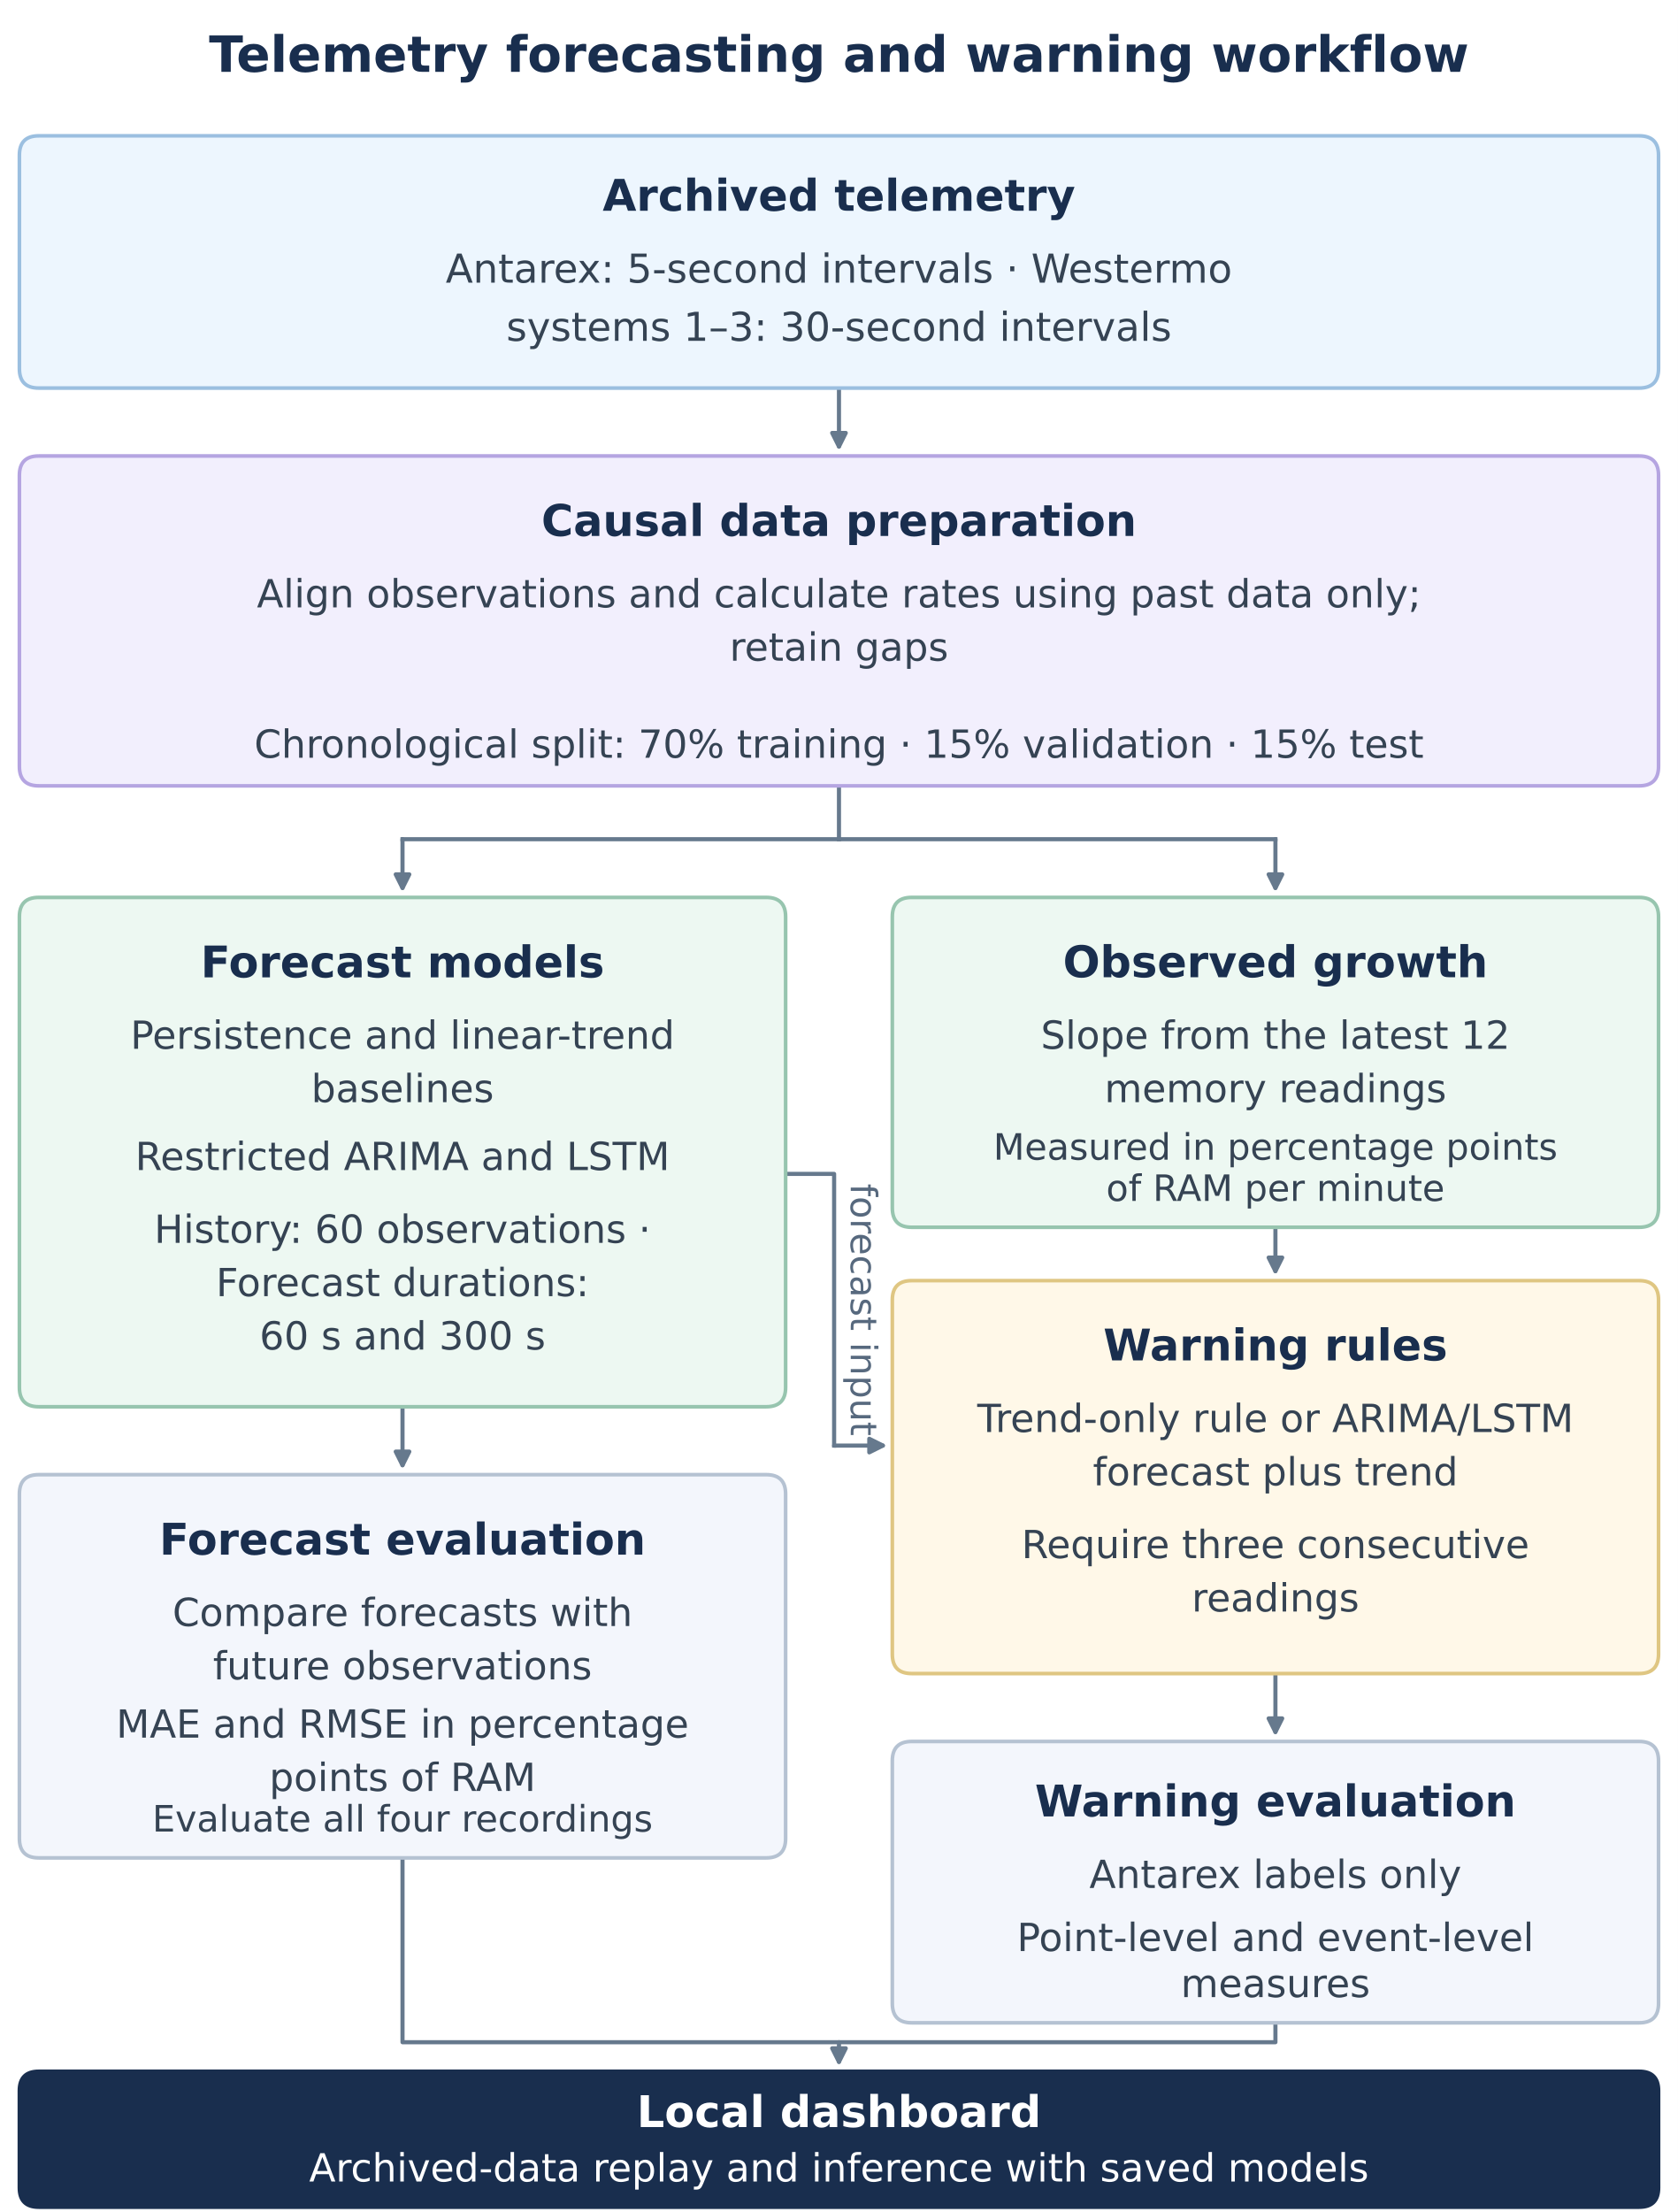
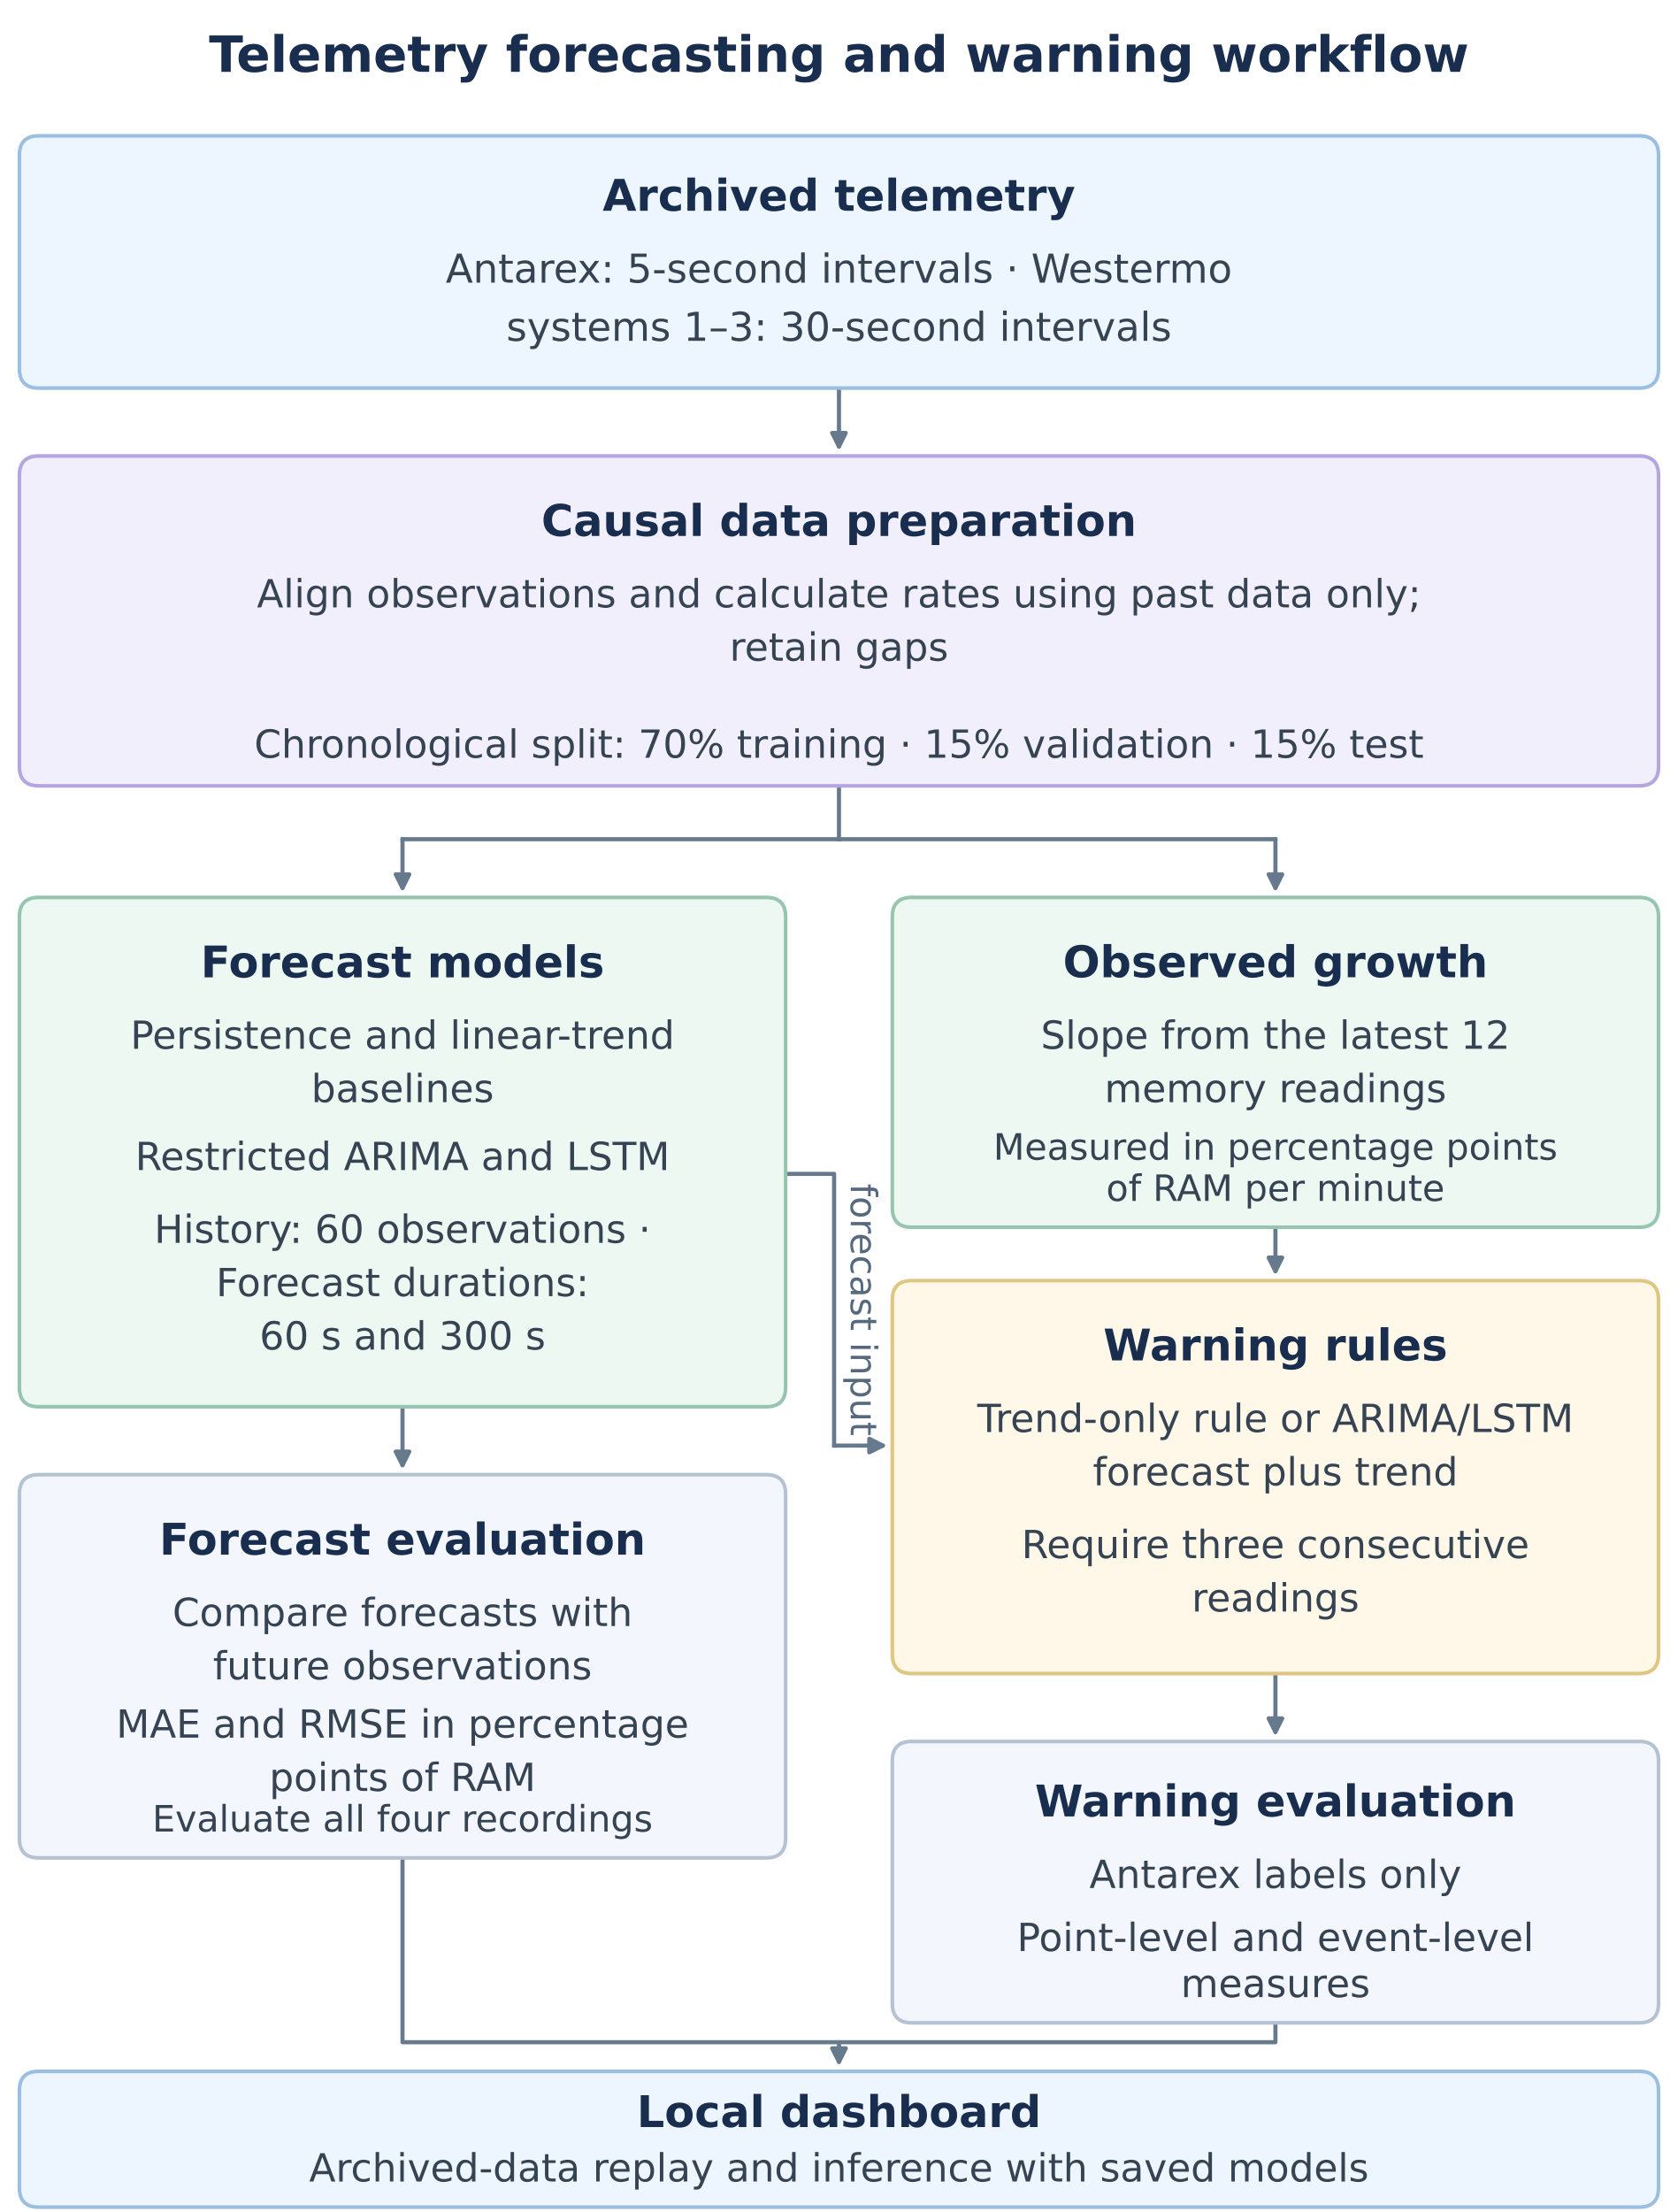
<svg xmlns="http://www.w3.org/2000/svg" width="346pt" height="456pt" viewBox="0 0 346 456" version="1.1">
  <defs>
    <style type="text/css">*{stroke-linejoin: round; stroke-linecap: butt}</style>
  </defs>
  <g id="figure_1">
    <g id="patch_1">
      <path d="M 0 456 L 346 456 L 346 0 L 0 0 z " style="fill: #ffffff" />
    </g>
    <g id="axes_1">
      <g id="patch_2">
-         <path d="M 173 80 Q 173 86.499 173 92.048 " clip-path="url(#p506c651a91)" style="fill: none; stroke: #66798d; stroke-width: 0.85; stroke-linecap: round" />
-         <path d="M 174.4 89.248 L 173 92.048 L 171.6 89.248 z " clip-path="url(#p506c651a91)" style="fill: #66798d; stroke: #66798d; stroke-width: 0.85; stroke-linecap: round" />
+         <path d="M 173 80 Q 173 86.499 173 92.048 " clip-path="url(#p48dd8a7004)" style="fill: none; stroke: #66798d; stroke-width: 0.85; stroke-linecap: round" />
+         <path d="M 174.4 89.248 L 173 92.048 L 171.6 89.248 z " clip-path="url(#p48dd8a7004)" style="fill: #66798d; stroke: #66798d; stroke-width: 0.85; stroke-linecap: round" />
      </g>
      <g id="line2d_1">
-         <path d="M 173 162 L 173 173 " clip-path="url(#p506c651a91)" style="fill: none; stroke: #66798d; stroke-width: 0.85; stroke-linecap: square" />
+         <path d="M 173 162 L 173 173 " clip-path="url(#p48dd8a7004)" style="fill: none; stroke: #66798d; stroke-width: 0.85; stroke-linecap: square" />
      </g>
      <g id="line2d_2">
-         <path d="M 173 173 L 83 173 " clip-path="url(#p506c651a91)" style="fill: none; stroke: #66798d; stroke-width: 0.85; stroke-linecap: square" />
+         <path d="M 173 173 L 83 173 " clip-path="url(#p48dd8a7004)" style="fill: none; stroke: #66798d; stroke-width: 0.85; stroke-linecap: square" />
      </g>
      <g id="patch_3">
-         <path d="M 83 173 Q 83 178.5 83 183.051 " clip-path="url(#p506c651a91)" style="fill: none; stroke: #66798d; stroke-width: 0.85; stroke-linecap: round" />
-         <path d="M 84.4 180.251 L 83 183.051 L 81.6 180.251 z " clip-path="url(#p506c651a91)" style="fill: #66798d; stroke: #66798d; stroke-width: 0.85; stroke-linecap: round" />
+         <path d="M 83 173 Q 83 178.5 83 183.051 " clip-path="url(#p48dd8a7004)" style="fill: none; stroke: #66798d; stroke-width: 0.85; stroke-linecap: round" />
+         <path d="M 84.4 180.251 L 83 183.051 L 81.6 180.251 z " clip-path="url(#p48dd8a7004)" style="fill: #66798d; stroke: #66798d; stroke-width: 0.85; stroke-linecap: round" />
      </g>
      <g id="line2d_3">
-         <path d="M 173 173 L 263 173 " clip-path="url(#p506c651a91)" style="fill: none; stroke: #66798d; stroke-width: 0.85; stroke-linecap: square" />
+         <path d="M 173 173 L 263 173 " clip-path="url(#p48dd8a7004)" style="fill: none; stroke: #66798d; stroke-width: 0.85; stroke-linecap: square" />
      </g>
      <g id="patch_4">
-         <path d="M 263 173 Q 263 178.5 263 183.051 " clip-path="url(#p506c651a91)" style="fill: none; stroke: #66798d; stroke-width: 0.85; stroke-linecap: round" />
-         <path d="M 264.4 180.251 L 263 183.051 L 261.6 180.251 z " clip-path="url(#p506c651a91)" style="fill: #66798d; stroke: #66798d; stroke-width: 0.85; stroke-linecap: round" />
+         <path d="M 263 173 Q 263 178.5 263 183.051 " clip-path="url(#p48dd8a7004)" style="fill: none; stroke: #66798d; stroke-width: 0.85; stroke-linecap: round" />
+         <path d="M 264.4 180.251 L 263 183.051 L 261.6 180.251 z " clip-path="url(#p48dd8a7004)" style="fill: #66798d; stroke: #66798d; stroke-width: 0.85; stroke-linecap: round" />
      </g>
      <g id="patch_5">
-         <path d="M 263 253 Q 263 257.999 263 262.048 " clip-path="url(#p506c651a91)" style="fill: none; stroke: #66798d; stroke-width: 0.85; stroke-linecap: round" />
-         <path d="M 264.4 259.248 L 263 262.048 L 261.6 259.248 z " clip-path="url(#p506c651a91)" style="fill: #66798d; stroke: #66798d; stroke-width: 0.85; stroke-linecap: round" />
+         <path d="M 263 253 Q 263 257.999 263 262.048 " clip-path="url(#p48dd8a7004)" style="fill: none; stroke: #66798d; stroke-width: 0.85; stroke-linecap: round" />
+         <path d="M 264.4 259.248 L 263 262.048 L 261.6 259.248 z " clip-path="url(#p48dd8a7004)" style="fill: #66798d; stroke: #66798d; stroke-width: 0.85; stroke-linecap: round" />
      </g>
      <g id="line2d_4">
-         <path d="M 162 242 L 172 242 L 172 298 " clip-path="url(#p506c651a91)" style="fill: none; stroke: #66798d; stroke-width: 0.85; stroke-linecap: square" />
+         <path d="M 162 242 L 172 242 L 172 298 " clip-path="url(#p48dd8a7004)" style="fill: none; stroke: #66798d; stroke-width: 0.85; stroke-linecap: square" />
      </g>
      <g id="patch_6">
-         <path d="M 172 298 Q 177.5 298 182.051 298 " clip-path="url(#p506c651a91)" style="fill: none; stroke: #66798d; stroke-width: 0.85; stroke-linecap: round" />
-         <path d="M 179.251 296.6 L 182.051 298 L 179.251 299.4 z " clip-path="url(#p506c651a91)" style="fill: #66798d; stroke: #66798d; stroke-width: 0.85; stroke-linecap: round" />
+         <path d="M 172 298 Q 177.5 298 182.051 298 " clip-path="url(#p48dd8a7004)" style="fill: none; stroke: #66798d; stroke-width: 0.85; stroke-linecap: round" />
+         <path d="M 179.251 296.6 L 182.051 298 L 179.251 299.4 z " clip-path="url(#p48dd8a7004)" style="fill: #66798d; stroke: #66798d; stroke-width: 0.85; stroke-linecap: round" />
      </g>
      <g id="patch_7">
-         <path d="M 83 290 Q 83 296.499 83 302.048 " clip-path="url(#p506c651a91)" style="fill: none; stroke: #66798d; stroke-width: 0.85; stroke-linecap: round" />
-         <path d="M 84.4 299.248 L 83 302.048 L 81.6 299.248 z " clip-path="url(#p506c651a91)" style="fill: #66798d; stroke: #66798d; stroke-width: 0.85; stroke-linecap: round" />
+         <path d="M 83 290 Q 83 296.499 83 302.048 " clip-path="url(#p48dd8a7004)" style="fill: none; stroke: #66798d; stroke-width: 0.85; stroke-linecap: round" />
+         <path d="M 84.4 299.248 L 83 302.048 L 81.6 299.248 z " clip-path="url(#p48dd8a7004)" style="fill: #66798d; stroke: #66798d; stroke-width: 0.85; stroke-linecap: round" />
      </g>
      <g id="patch_8">
-         <path d="M 263 345 Q 263 351.499 263 357.048 " clip-path="url(#p506c651a91)" style="fill: none; stroke: #66798d; stroke-width: 0.85; stroke-linecap: round" />
-         <path d="M 264.4 354.248 L 263 357.048 L 261.6 354.248 z " clip-path="url(#p506c651a91)" style="fill: #66798d; stroke: #66798d; stroke-width: 0.85; stroke-linecap: round" />
+         <path d="M 263 345 Q 263 351.499 263 357.048 " clip-path="url(#p48dd8a7004)" style="fill: none; stroke: #66798d; stroke-width: 0.85; stroke-linecap: round" />
+         <path d="M 264.4 354.248 L 263 357.048 L 261.6 354.248 z " clip-path="url(#p48dd8a7004)" style="fill: #66798d; stroke: #66798d; stroke-width: 0.85; stroke-linecap: round" />
      </g>
      <g id="line2d_5">
-         <path d="M 83 383 L 83 421 L 263 421 L 263 417 " clip-path="url(#p506c651a91)" style="fill: none; stroke: #66798d; stroke-width: 0.85; stroke-linecap: square" />
+         <path d="M 83 383 L 83 421 L 263 421 L 263 417 " clip-path="url(#p48dd8a7004)" style="fill: none; stroke: #66798d; stroke-width: 0.85; stroke-linecap: square" />
      </g>
      <g id="patch_9">
-         <path d="M 173 421 Q 173 423.5 173 425.051 " clip-path="url(#p506c651a91)" style="fill: none; stroke: #66798d; stroke-width: 0.85; stroke-linecap: round" />
-         <path d="M 174.4 422.251 L 173 425.051 L 171.6 422.251 z " clip-path="url(#p506c651a91)" style="fill: #66798d; stroke: #66798d; stroke-width: 0.85; stroke-linecap: round" />
+         <path d="M 173 421 Q 173 423.5 173 425.051 " clip-path="url(#p48dd8a7004)" style="fill: none; stroke: #66798d; stroke-width: 0.85; stroke-linecap: round" />
+         <path d="M 174.4 422.251 L 173 425.051 L 171.6 422.251 z " clip-path="url(#p48dd8a7004)" style="fill: #66798d; stroke: #66798d; stroke-width: 0.85; stroke-linecap: round" />
      </g>
      <g id="patch_10">
-         <path d="M 8 80 L 338 80 Q 342 80 342 76 L 342 32 Q 342 28 338 28 L 8 28 Q 4 28 4 32 L 4 76 Q 4 80 8 80 z " clip-path="url(#p506c651a91)" style="fill: #edf6fe; stroke: #9bbfe0; stroke-width: 0.75; stroke-linejoin: miter" />
+         <path d="M 8 80 L 338 80 Q 342 80 342 76 L 342 32 Q 342 28 338 28 L 8 28 Q 4 28 4 32 L 4 76 Q 4 80 8 80 z " clip-path="url(#p48dd8a7004)" style="fill: #edf6fe; stroke: #9bbfe0; stroke-width: 0.75; stroke-linejoin: miter" />
      </g>
      <g id="patch_11">
-         <path d="M 8 162 L 338 162 Q 342 162 342 158 L 342 98 Q 342 94 338 94 L 8 94 Q 4 94 4 98 L 4 158 Q 4 162 8 162 z " clip-path="url(#p506c651a91)" style="fill: #f2effd; stroke: #b5a5e1; stroke-width: 0.75; stroke-linejoin: miter" />
+         <path d="M 8 162 L 338 162 Q 342 162 342 158 L 342 98 Q 342 94 338 94 L 8 94 Q 4 94 4 98 L 4 158 Q 4 162 8 162 z " clip-path="url(#p48dd8a7004)" style="fill: #f2effd; stroke: #b5a5e1; stroke-width: 0.75; stroke-linejoin: miter" />
      </g>
      <g id="patch_12">
-         <path d="M 8 290 L 158 290 Q 162 290 162 286 L 162 189 Q 162 185 158 185 L 8 185 Q 4 185 4 189 L 4 286 Q 4 290 8 290 z " clip-path="url(#p506c651a91)" style="fill: #edf8f2; stroke: #97c5af; stroke-width: 0.75; stroke-linejoin: miter" />
+         <path d="M 8 290 L 158 290 Q 162 290 162 286 L 162 189 Q 162 185 158 185 L 8 185 Q 4 185 4 189 L 4 286 Q 4 290 8 290 z " clip-path="url(#p48dd8a7004)" style="fill: #edf8f2; stroke: #97c5af; stroke-width: 0.75; stroke-linejoin: miter" />
      </g>
      <g id="patch_13">
-         <path d="M 188 253 L 338 253 Q 342 253 342 249 L 342 189 Q 342 185 338 185 L 188 185 Q 184 185 184 189 L 184 249 Q 184 253 188 253 z " clip-path="url(#p506c651a91)" style="fill: #edf8f2; stroke: #97c5af; stroke-width: 0.75; stroke-linejoin: miter" />
+         <path d="M 188 253 L 338 253 Q 342 253 342 249 L 342 189 Q 342 185 338 185 L 188 185 Q 184 185 184 189 L 184 249 Q 184 253 188 253 z " clip-path="url(#p48dd8a7004)" style="fill: #edf8f2; stroke: #97c5af; stroke-width: 0.75; stroke-linejoin: miter" />
      </g>
      <g id="patch_14">
-         <path d="M 188 345 L 338 345 Q 342 345 342 341 L 342 268 Q 342 264 338 264 L 188 264 Q 184 264 184 268 L 184 341 Q 184 345 188 345 z " clip-path="url(#p506c651a91)" style="fill: #fff8e8; stroke: #dfc682; stroke-width: 0.75; stroke-linejoin: miter" />
+         <path d="M 188 345 L 338 345 Q 342 345 342 341 L 342 268 Q 342 264 338 264 L 188 264 Q 184 264 184 268 L 184 341 Q 184 345 188 345 z " clip-path="url(#p48dd8a7004)" style="fill: #fff8e8; stroke: #dfc682; stroke-width: 0.75; stroke-linejoin: miter" />
      </g>
      <g id="patch_15">
-         <path d="M 8 383 L 158 383 Q 162 383 162 379 L 162 308 Q 162 304 158 304 L 8 304 Q 4 304 4 308 L 4 379 Q 4 383 8 383 z " clip-path="url(#p506c651a91)" style="fill: #f3f6fc; stroke: #b5c2d2; stroke-width: 0.75; stroke-linejoin: miter" />
+         <path d="M 8 383 L 158 383 Q 162 383 162 379 L 162 308 Q 162 304 158 304 L 8 304 Q 4 304 4 308 L 4 379 Q 4 383 8 383 z " clip-path="url(#p48dd8a7004)" style="fill: #f3f6fc; stroke: #b5c2d2; stroke-width: 0.75; stroke-linejoin: miter" />
      </g>
      <g id="patch_16">
-         <path d="M 188 417 L 338 417 Q 342 417 342 413 L 342 363 Q 342 359 338 359 L 188 359 Q 184 359 184 363 L 184 413 Q 184 417 188 417 z " clip-path="url(#p506c651a91)" style="fill: #f3f6fc; stroke: #b5c2d2; stroke-width: 0.75; stroke-linejoin: miter" />
+         <path d="M 188 417 L 338 417 Q 342 417 342 413 L 342 363 Q 342 359 338 359 L 188 359 Q 184 359 184 363 L 184 413 Q 184 417 188 417 z " clip-path="url(#p48dd8a7004)" style="fill: #f3f6fc; stroke: #b5c2d2; stroke-width: 0.75; stroke-linejoin: miter" />
      </g>
      <g id="patch_17">
-         <path d="M 8 455 L 338 455 Q 342 455 342 451 L 342 431 Q 342 427 338 427 L 8 427 Q 4 427 4 431 L 4 451 Q 4 455 8 455 z " clip-path="url(#p506c651a91)" style="fill: #192e4e; stroke: #192e4e; stroke-width: 0.75; stroke-linejoin: miter" />
+         <path d="M 8 455 L 338 455 Q 342 455 342 451 L 342 431 Q 342 427 338 427 L 8 427 Q 4 427 4 431 L 4 451 Q 4 455 8 455 z " clip-path="url(#p48dd8a7004)" style="fill: #edf6fe; stroke: #9bbfe0; stroke-width: 0.75; stroke-linejoin: miter" />
      </g>
      <g id="text_1">
        <text style="font-weight: 700; font-size: 10.3px; font-family: 'DejaVu Sans'; text-anchor: middle; fill: #192e4e" x="173" y="14.802" transform="rotate(-0 173 14.80192)">Telemetry forecasting and warning workflow</text>
      </g>
      <g id="text_2">
        <text style="font-weight: 700; font-size: 9px; font-family: 'DejaVu Sans'; text-anchor: middle; fill: #192e4e" x="173" y="43.448" transform="rotate(-0 173 43.44828)">Archived telemetry</text>
      </g>
      <g id="text_3">
        <text style="font-size: 8.2px; font-family: 'DejaVu Sans'; text-anchor: middle; fill: #354353" x="173" y="58.263" transform="rotate(-0 173 58.26269)">Antarex: 5-second intervals · Westermo</text>
      </g>
      <g id="text_4">
        <text style="font-size: 8.2px; font-family: 'DejaVu Sans'; text-anchor: middle; fill: #354353" x="173" y="70.263" transform="rotate(-0 173 70.26269)">systems 1–3: 30-second intervals</text>
      </g>
      <g id="text_5">
        <text style="font-weight: 700; font-size: 9px; font-family: 'DejaVu Sans'; text-anchor: middle; fill: #192e4e" x="173" y="110.483" transform="rotate(-0 173 110.4834)">Causal data preparation</text>
      </g>
      <g id="text_6">
        <text style="font-size: 8px; font-family: 'DejaVu Sans'; text-anchor: middle; fill: #354353" x="173" y="125.207" transform="rotate(-0 173 125.2075)">Align observations and calculate rates using past data only;</text>
      </g>
      <g id="text_7">
        <text style="font-size: 8px; font-family: 'DejaVu Sans'; text-anchor: middle; fill: #354353" x="173" y="136.208" transform="rotate(-0 173 136.2075)">retain gaps</text>
      </g>
      <g id="text_8">
        <text style="font-size: 8px; font-family: 'DejaVu Sans'; text-anchor: middle; fill: #354353" x="173" y="156.208" transform="rotate(-0 173 156.2075)">Chronological split: 70% training · 15% validation · 15% test</text>
      </g>
      <g id="text_9">
        <text style="font-weight: 700; font-size: 9px; font-family: 'DejaVu Sans'; text-anchor: middle; fill: #192e4e" x="83" y="201.483" transform="rotate(-0 83 201.4834)">Forecast models</text>
      </g>
      <g id="text_10">
        <text style="font-size: 8px; font-family: 'DejaVu Sans'; text-anchor: middle; fill: #354353" x="83" y="216.208" transform="rotate(-0 83 216.2075)">Persistence and linear-trend</text>
      </g>
      <g id="text_11">
        <text style="font-size: 8px; font-family: 'DejaVu Sans'; text-anchor: middle; fill: #354353" x="83" y="227.208" transform="rotate(-0 83 227.2075)">baselines</text>
      </g>
      <g id="text_12">
        <text style="font-size: 8px; font-family: 'DejaVu Sans'; text-anchor: middle; fill: #354353" x="83" y="241.208" transform="rotate(-0 83 241.2075)">Restricted ARIMA and LSTM</text>
      </g>
      <g id="text_13">
        <text style="font-size: 8px; font-family: 'DejaVu Sans'; text-anchor: middle; fill: #354353" x="83" y="256.207" transform="rotate(-0 83 256.2075)">History: 60 observations ·</text>
      </g>
      <g id="text_14">
        <text style="font-size: 8px; font-family: 'DejaVu Sans'; text-anchor: middle; fill: #354353" x="83" y="267.207" transform="rotate(-0 83 267.2075)">Forecast durations:</text>
      </g>
      <g id="text_15">
        <text style="font-size: 8px; font-family: 'DejaVu Sans'; text-anchor: middle; fill: #354353" x="83" y="278.207" transform="rotate(-0 83 278.2075)">60 s and 300 s</text>
      </g>
      <g id="text_16">
        <text style="font-weight: 700; font-size: 9px; font-family: 'DejaVu Sans'; text-anchor: middle; fill: #192e4e" x="263" y="201.448" transform="rotate(-0 263 201.4483)">Observed growth</text>
      </g>
      <g id="text_17">
        <text style="font-size: 8px; font-family: 'DejaVu Sans'; text-anchor: middle; fill: #354353" x="263" y="216.208" transform="rotate(-0 263 216.2075)">Slope from the latest 12</text>
      </g>
      <g id="text_18">
        <text style="font-size: 8px; font-family: 'DejaVu Sans'; text-anchor: middle; fill: #354353" x="263" y="227.208" transform="rotate(-0 263 227.2075)">memory readings</text>
      </g>
      <g id="text_19">
        <text style="font-size: 7.5px; font-family: 'DejaVu Sans'; text-anchor: middle; fill: #354353" x="263" y="239.07" transform="rotate(-0 263 239.0695)">Measured in percentage points</text>
      </g>
      <g id="text_20">
        <text style="font-size: 7.5px; font-family: 'DejaVu Sans'; text-anchor: middle; fill: #354353" x="263" y="247.57" transform="rotate(-0 263 247.5695)">of RAM per minute</text>
      </g>
      <g id="text_21">
        <text style="font-weight: 700; font-size: 9px; font-family: 'DejaVu Sans'; text-anchor: middle; fill: #192e4e" x="263" y="280.448" transform="rotate(-0 263 280.4483)">Warning rules</text>
      </g>
      <g id="text_22">
        <text style="font-size: 8px; font-family: 'DejaVu Sans'; text-anchor: middle; fill: #354353" x="263" y="295.207" transform="rotate(-0 263 295.2075)">Trend-only rule or ARIMA/LSTM</text>
      </g>
      <g id="text_23">
        <text style="font-size: 8px; font-family: 'DejaVu Sans'; text-anchor: middle; fill: #354353" x="263" y="306.207" transform="rotate(-0 263 306.2075)">forecast plus trend</text>
      </g>
      <g id="text_24">
        <text style="font-size: 8px; font-family: 'DejaVu Sans'; text-anchor: middle; fill: #354353" x="263" y="321.207" transform="rotate(-0 263 321.2075)">Require three consecutive</text>
      </g>
      <g id="text_25">
        <text style="font-size: 8px; font-family: 'DejaVu Sans'; text-anchor: middle; fill: #354353" x="263" y="332.207" transform="rotate(-0 263 332.2075)">readings</text>
      </g>
      <g id="text_26">
        <text style="font-weight: 700; font-size: 9px; font-family: 'DejaVu Sans'; text-anchor: middle; fill: #192e4e" x="83" y="320.483" transform="rotate(-0 83 320.4834)">Forecast evaluation</text>
      </g>
      <g id="text_27">
        <text style="font-size: 8px; font-family: 'DejaVu Sans'; text-anchor: middle; fill: #354353" x="83" y="335.207" transform="rotate(-0 83 335.2075)">Compare forecasts with</text>
      </g>
      <g id="text_28">
        <text style="font-size: 8px; font-family: 'DejaVu Sans'; text-anchor: middle; fill: #354353" x="83" y="346.207" transform="rotate(-0 83 346.2075)">future observations</text>
      </g>
      <g id="text_29">
        <text style="font-size: 8px; font-family: 'DejaVu Sans'; text-anchor: middle; fill: #354353" x="83" y="358.207" transform="rotate(-0 83 358.2075)">MAE and RMSE in percentage</text>
      </g>
      <g id="text_30">
        <text style="font-size: 8px; font-family: 'DejaVu Sans'; text-anchor: middle; fill: #354353" x="83" y="369.207" transform="rotate(-0 83 369.2075)">points of RAM</text>
      </g>
      <g id="text_31">
        <text style="font-size: 7.5px; font-family: 'DejaVu Sans'; text-anchor: middle; fill: #354353" x="83" y="377.57" transform="rotate(-0 83 377.5695)">Evaluate all four recordings</text>
      </g>
      <g id="text_32">
        <text style="font-weight: 700; font-size: 9px; font-family: 'DejaVu Sans'; text-anchor: middle; fill: #192e4e" x="263" y="374.448" transform="rotate(-0 263 374.4483)">Warning evaluation</text>
      </g>
      <g id="text_33">
        <text style="font-size: 8px; font-family: 'DejaVu Sans'; text-anchor: middle; fill: #354353" x="263" y="389.207" transform="rotate(-0 263 389.2075)">Antarex labels only</text>
      </g>
      <g id="text_34">
        <text style="font-size: 8px; font-family: 'DejaVu Sans'; text-anchor: middle; fill: #354353" x="263" y="402.207" transform="rotate(-0 263 402.2075)">Point-level and event-level</text>
      </g>
      <g id="text_35">
        <text style="font-size: 8px; font-family: 'DejaVu Sans'; text-anchor: middle; fill: #354353" x="263" y="411.707" transform="rotate(-0 263 411.7075)">measures</text>
      </g>
      <g id="text_36">
-         <text style="font-weight: 700; font-size: 9px; font-family: 'DejaVu Sans'; text-anchor: middle; fill: #ffffff" x="173" y="438.483" transform="rotate(-0 173 438.4834)">Local dashboard</text>
+         <text style="font-weight: 700; font-size: 9px; font-family: 'DejaVu Sans'; text-anchor: middle; fill: #192e4e" x="173" y="438.483" transform="rotate(-0 173 438.4834)">Local dashboard</text>
      </g>
      <g id="text_37">
-         <text style="font-size: 8px; font-family: 'DejaVu Sans'; text-anchor: middle; fill: #ffffff" x="173" y="449.707" transform="rotate(-0 173 449.7075)">Archived-data replay and inference with saved models</text>
+         <text style="font-size: 8px; font-family: 'DejaVu Sans'; text-anchor: middle; fill: #354353" x="173" y="449.707" transform="rotate(-0 173 449.7075)">Archived-data replay and inference with saved models</text>
      </g>
      <g id="text_38">
        <text style="font-size: 7.5px; font-family: 'DejaVu Sans'; fill: #57697e" transform="translate(175.4305 243.9996) rotate(-270)">forecast input</text>
      </g>
    </g>
  </g>
  <defs>
-     <clipPath id="p506c651a91">
+     <clipPath id="p48dd8a7004">
      <rect x="0" y="0" width="346" height="456" />
    </clipPath>
  </defs>
</svg>
